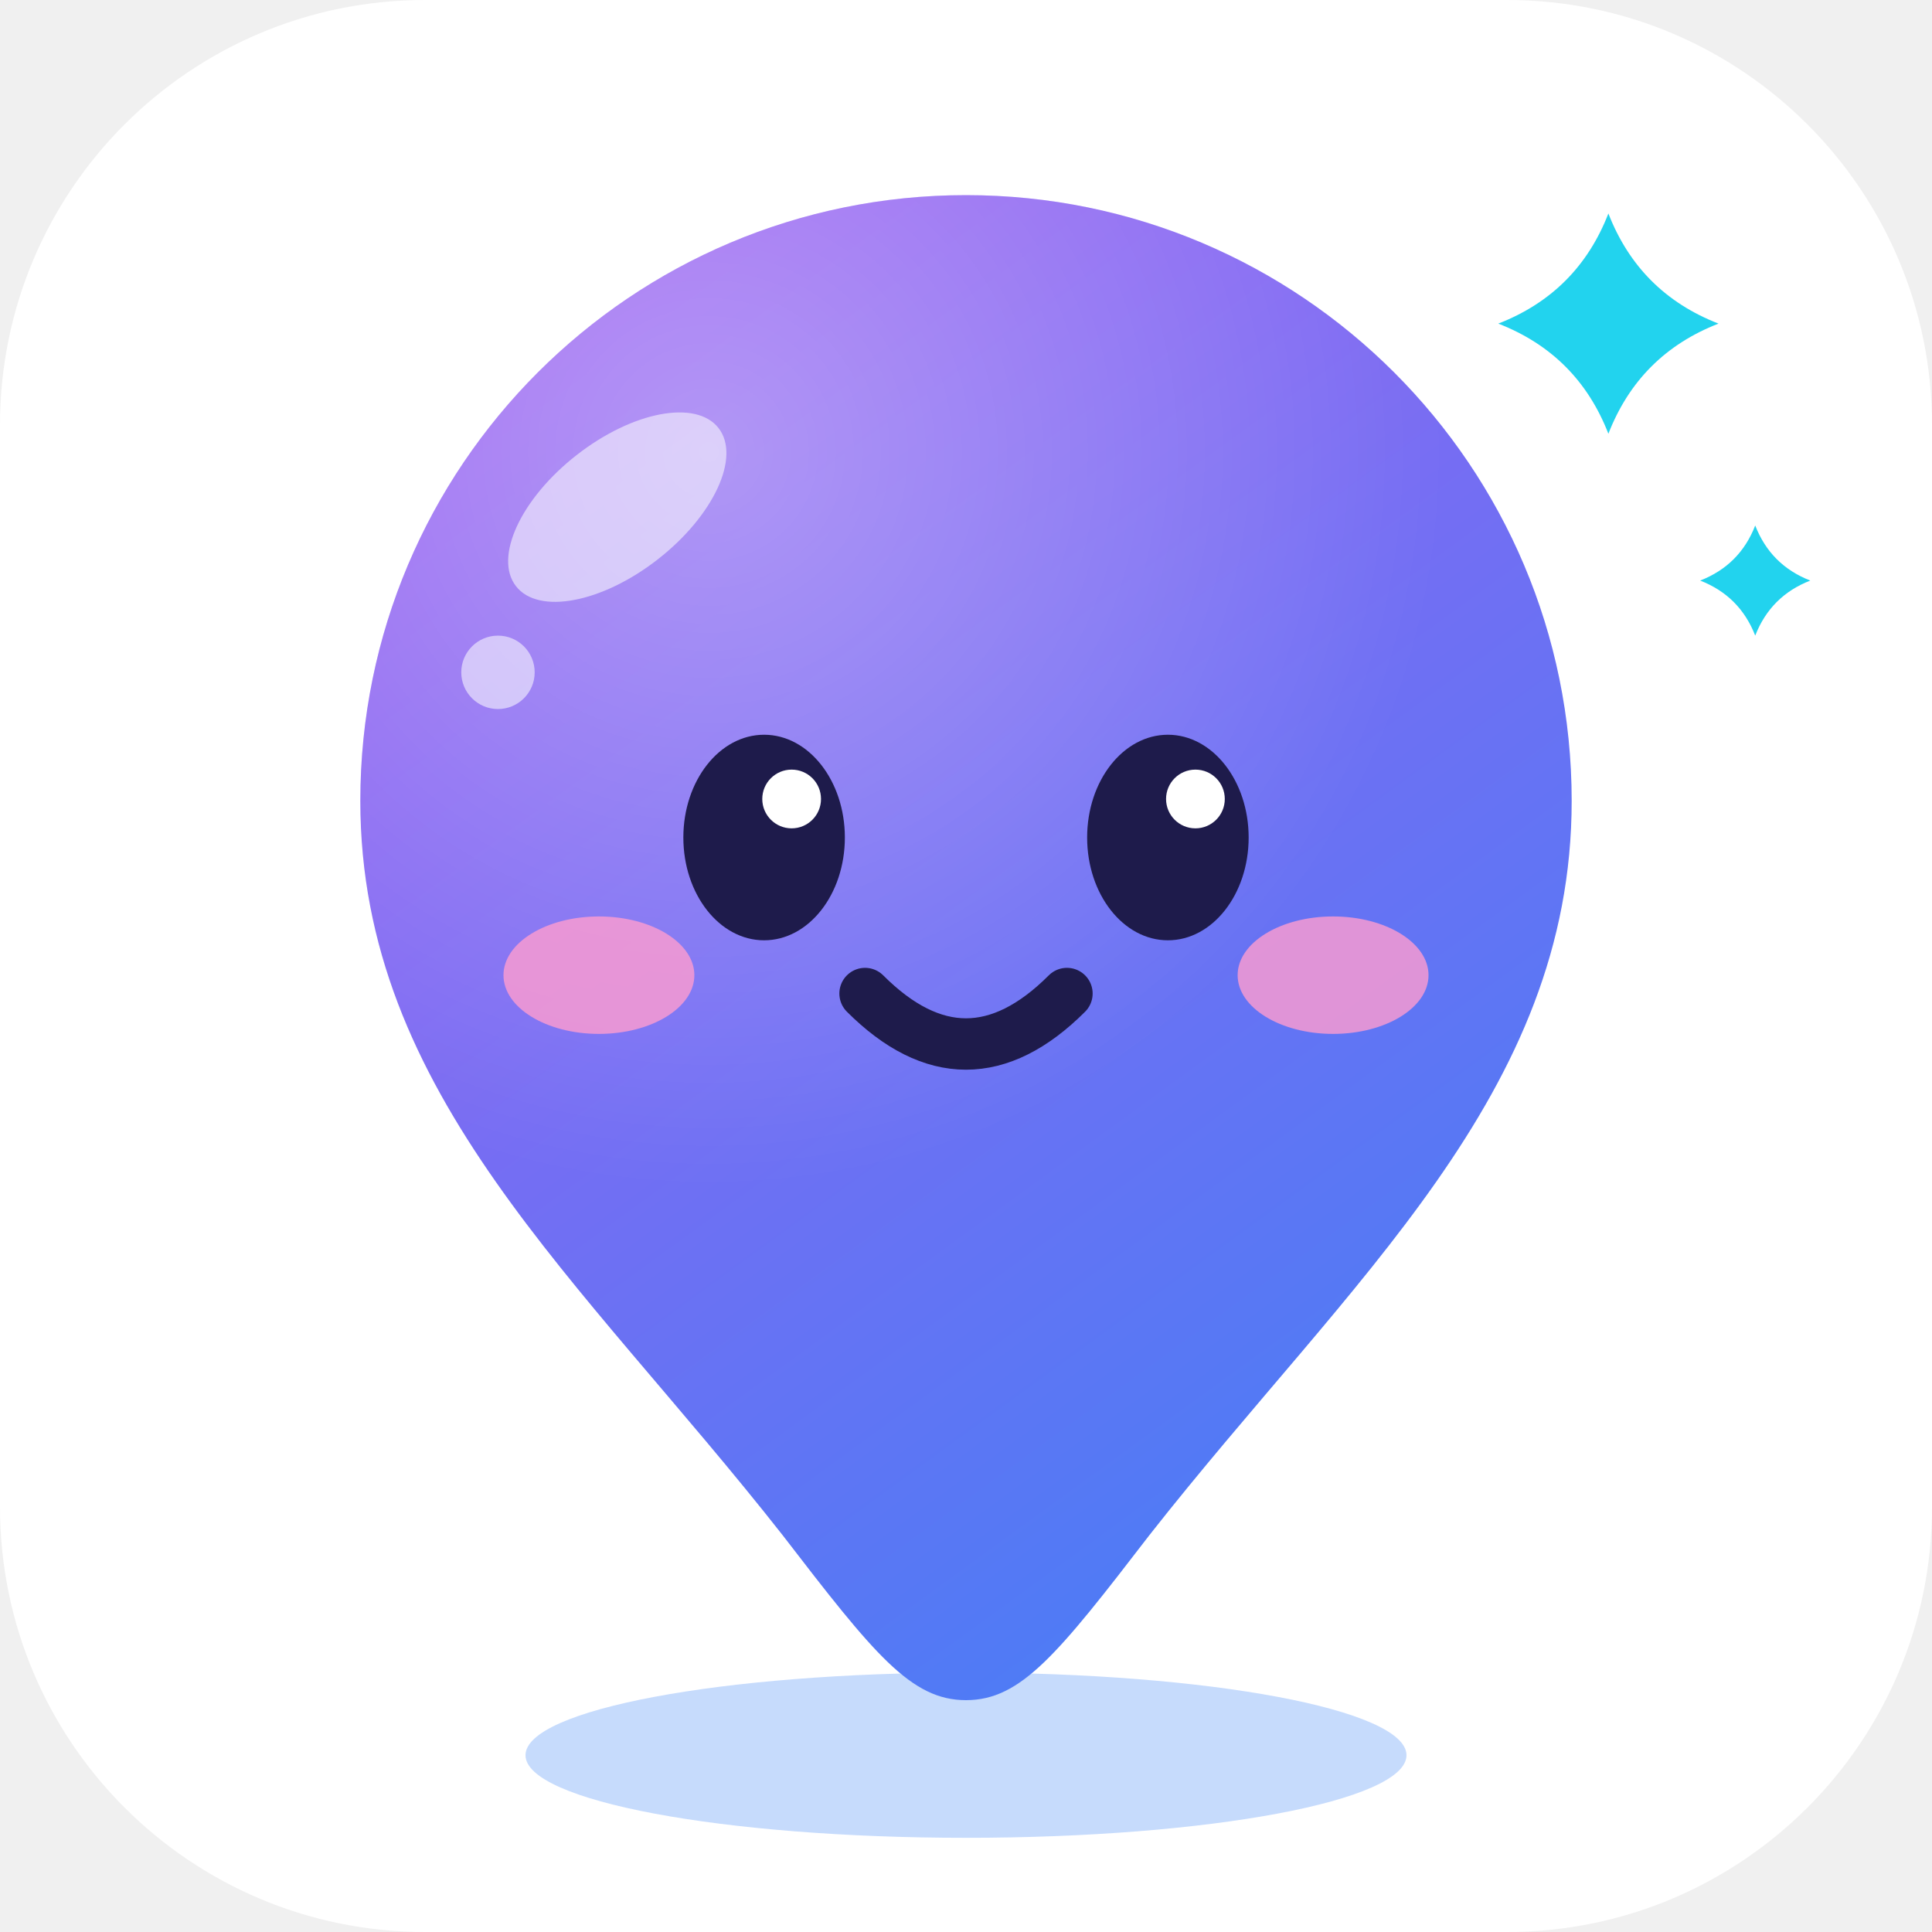
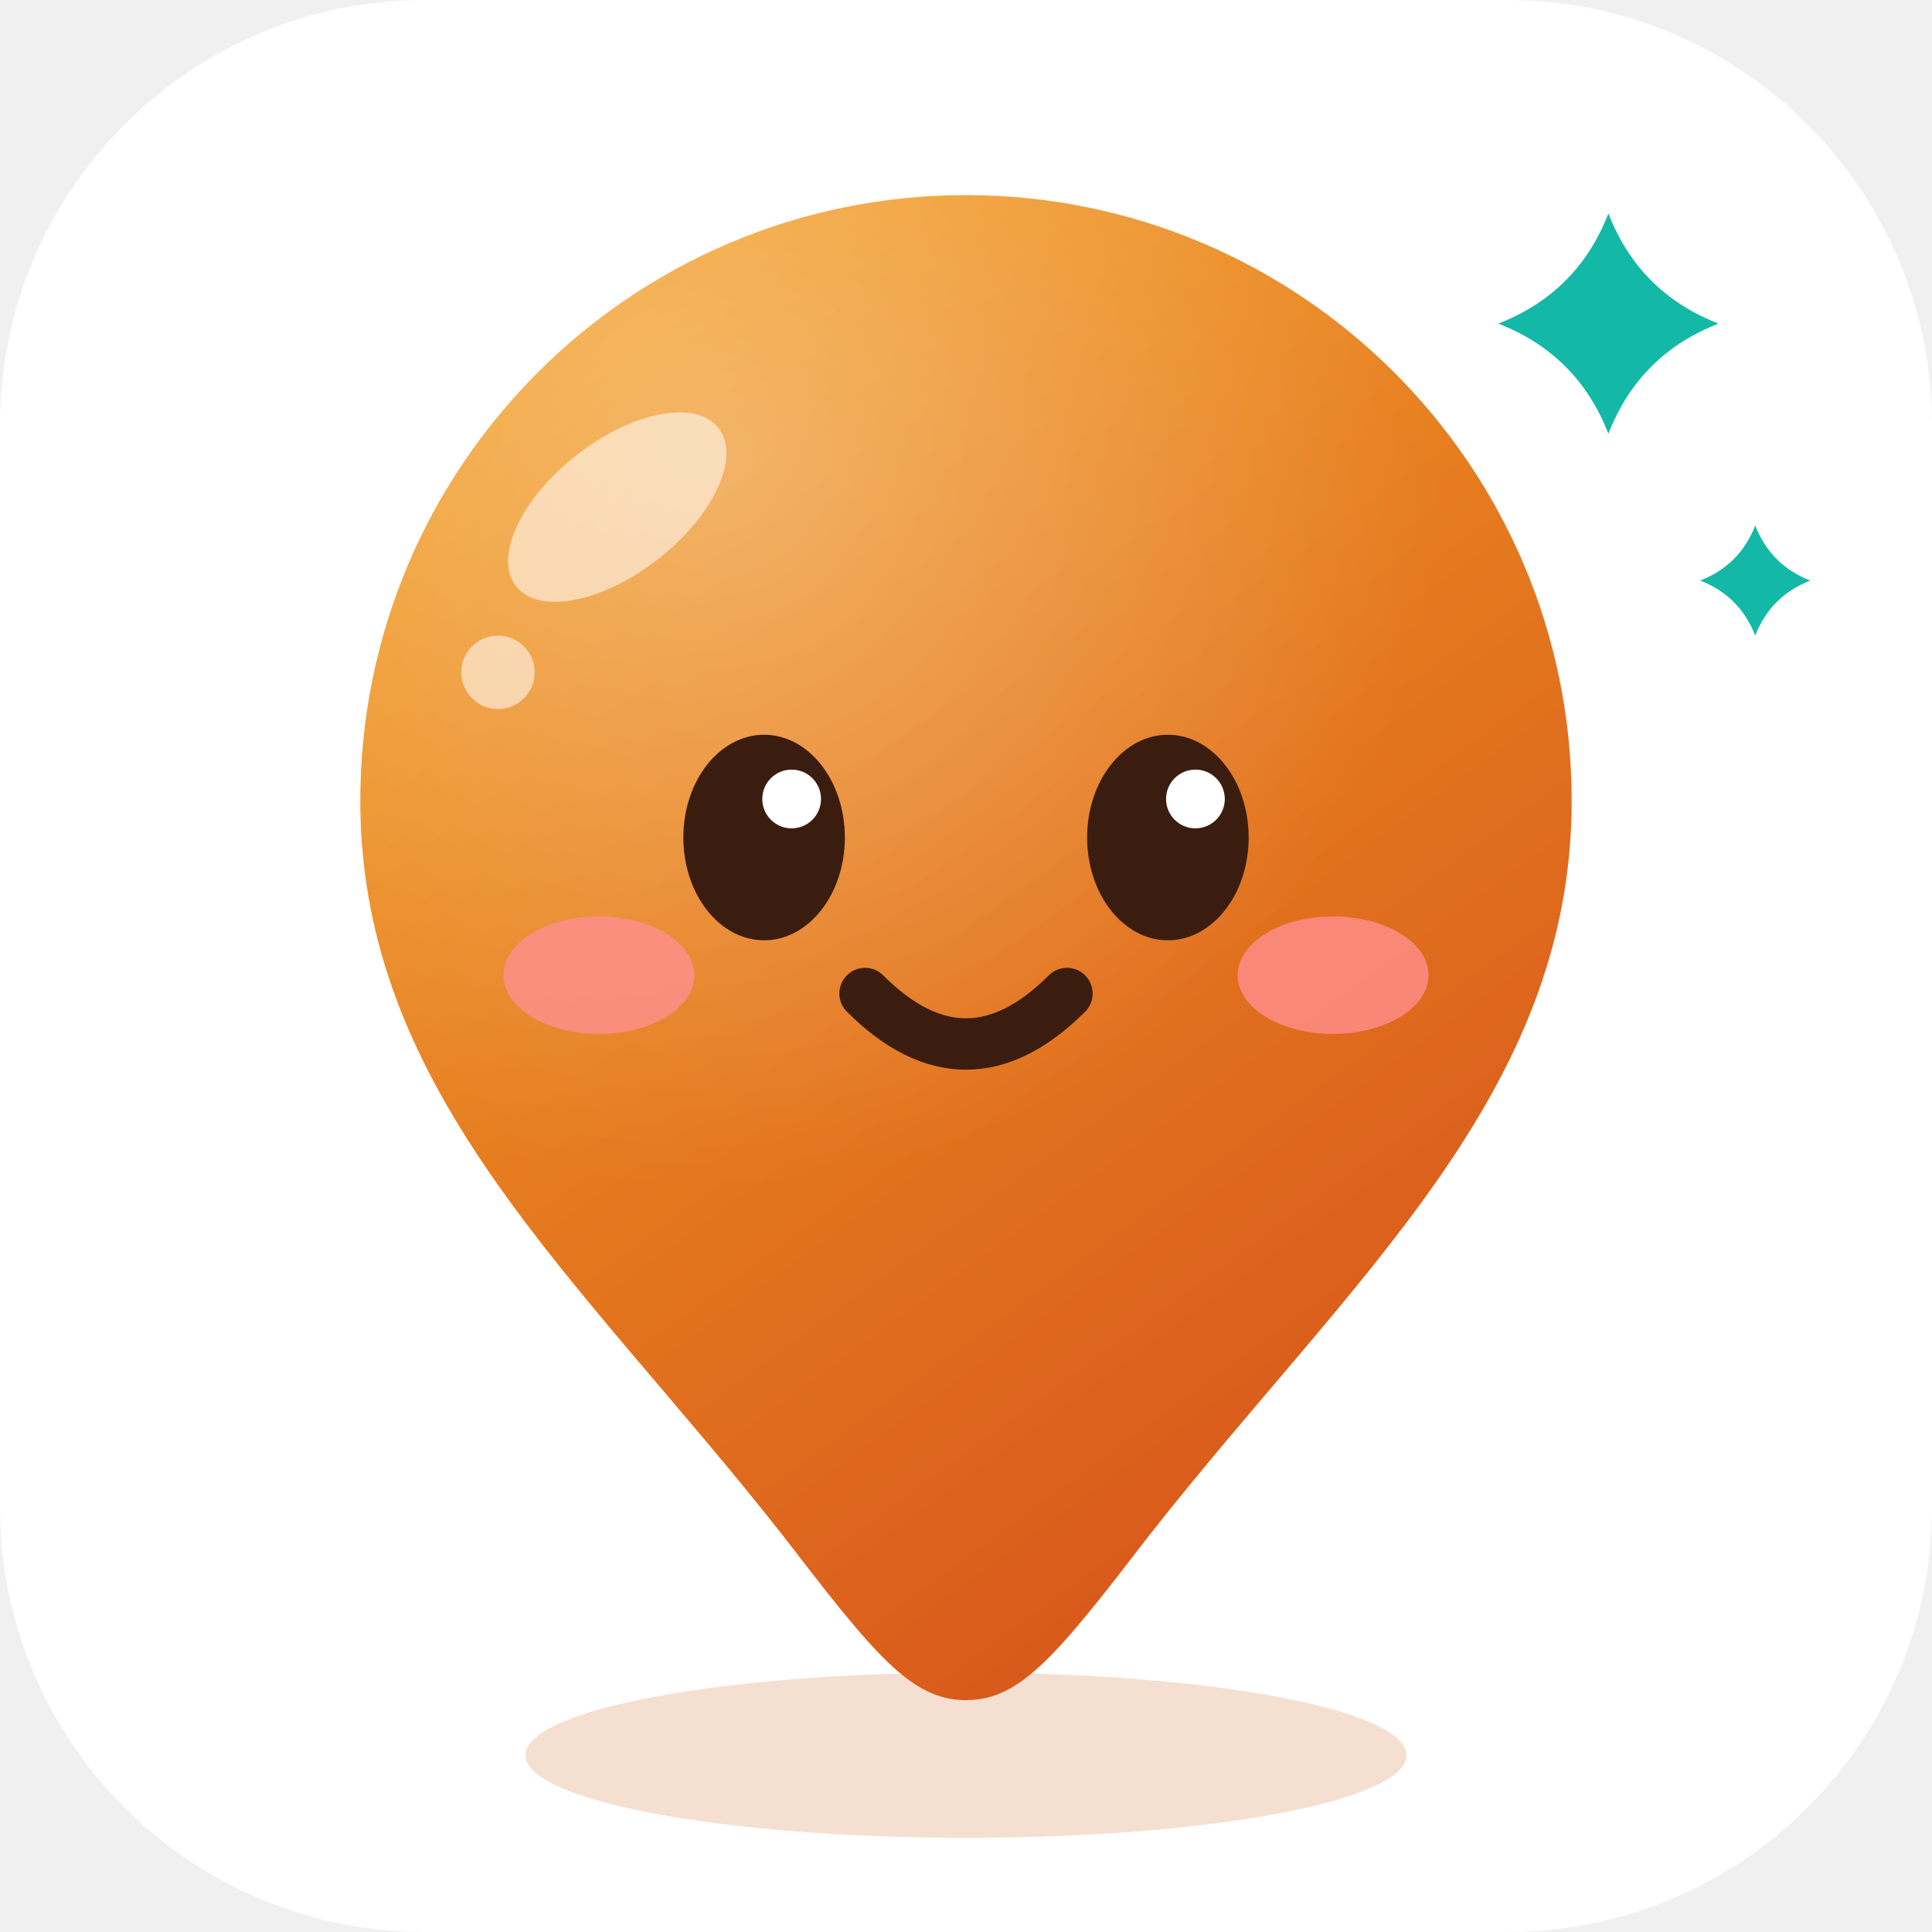
<svg xmlns="http://www.w3.org/2000/svg" viewBox="0 0 100 100">
  <defs>
    <clipPath id="tab">
      <rect width="100" height="100" rx="22" />
    </clipPath>
  </defs>
  <g clip-path="url(#tab)">
    <rect width="100" height="100" fill="#ffffff" />
    <g transform="translate(50 50) scale(0.95) translate(-50 -50)">
      <defs>
        <linearGradient id="brand" x1="18" y1="6" x2="82" y2="94" gradientUnits="userSpaceOnUse">
-           <stop offset="0" stop-color="#a35df0" />
-           <stop offset="1" stop-color="#3b82f6" />
+           <stop offset="0" stop-color="#f6a623" />
+           <stop offset="1" stop-color="#d2481a" />
        </linearGradient>
        <radialGradient id="brand-sheen" cx="36" cy="22" r="40" gradientUnits="userSpaceOnUse">
          <stop offset="0" stop-color="#ffffff" stop-opacity="0.32" />
          <stop offset="1" stop-color="#ffffff" stop-opacity="0" />
        </radialGradient>
      </defs>
-       <ellipse cx="50" cy="93" rx="24" ry="4.5" fill="#81aff9" opacity="0.45" />
+       <ellipse cx="50" cy="93" rx="24" ry="4.5" fill="#e8b89a" opacity="0.45" />
      <path d="M50 90 C47 90 45 87.5 40 81 C29 67 17 57 17 41 A33 33 0 1 1 83 41 C83 57 71 67 60 81 C55 87.5 53 90 50 90 Z" fill="url(#brand)" />
      <path d="M50 90 C47 90 45 87.5 40 81 C29 67 17 57 17 41 A33 33 0 1 1 83 41 C83 57 71 67 60 81 C55 87.5 53 90 50 90 Z" fill="url(#brand-sheen)" />
      <ellipse cx="31" cy="25" rx="7" ry="3.6" transform="rotate(-38 31 25)" fill="#ffffff" opacity="0.55" />
      <circle cx="24.5" cy="34" r="2" fill="#ffffff" opacity="0.55" />
-       <ellipse cx="30" cy="50.5" rx="5.2" ry="3.2" fill="#ff9ccf" opacity="0.8" />
-       <ellipse cx="70" cy="50.5" rx="5.2" ry="3.2" fill="#ff9ccf" opacity="0.8" />
-       <path d="M34.6 43 A4.4 5.6 0 1 0 43.4 43 A4.4 5.6 0 1 0 34.6 43 Z M56.6 43 A4.4 5.6 0 1 0 65.4 43 A4.4 5.6 0 1 0 56.6 43 Z" fill="#1e1b4b" />
+       <ellipse cx="30" cy="50.5" rx="5.2" ry="3.2" fill="#ff8f8f" opacity="0.8" />
+       <ellipse cx="70" cy="50.5" rx="5.2" ry="3.2" fill="#ff8f8f" opacity="0.8" />
+       <path d="M34.6 43 A4.4 5.6 0 1 0 43.4 43 A4.4 5.6 0 1 0 34.6 43 Z M56.6 43 A4.4 5.6 0 1 0 65.4 43 A4.4 5.6 0 1 0 56.6 43 Z" fill="#3b1d10" />
      <circle cx="40.5" cy="40.9" r="1.6" fill="#ffffff" />
      <circle cx="62.5" cy="40.9" r="1.6" fill="#ffffff" />
-       <path d="M44.5 51.5 Q50 57 55.5 51.5" fill="none" stroke="#1e1b4b" stroke-width="2.8" stroke-linecap="round" />
-       <path d="M85 9 Q86.68 13.32 91 15 Q86.68 16.68 85 21 Q83.32 16.68 79 15 Q83.32 13.32 85 9 Z" fill="#22d3ee" />
-       <path d="M93 26 Q93.84 28.16 96 29 Q93.84 29.84 93 32 Q92.16 29.84 90 29 Q92.16 28.16 93 26 Z" fill="#22d3ee" />
+       <path d="M44.5 51.5 Q50 57 55.5 51.5" fill="none" stroke="#3b1d10" stroke-width="2.8" stroke-linecap="round" />
+       <path d="M85 9 Q86.68 13.32 91 15 Q86.68 16.68 85 21 Q83.32 16.68 79 15 Q83.32 13.32 85 9 Z" fill="#14b8a6" />
+       <path d="M93 26 Q93.84 28.16 96 29 Q93.84 29.84 93 32 Q92.16 29.84 90 29 Q92.16 28.16 93 26 Z" fill="#14b8a6" />
    </g>
  </g>
</svg>
